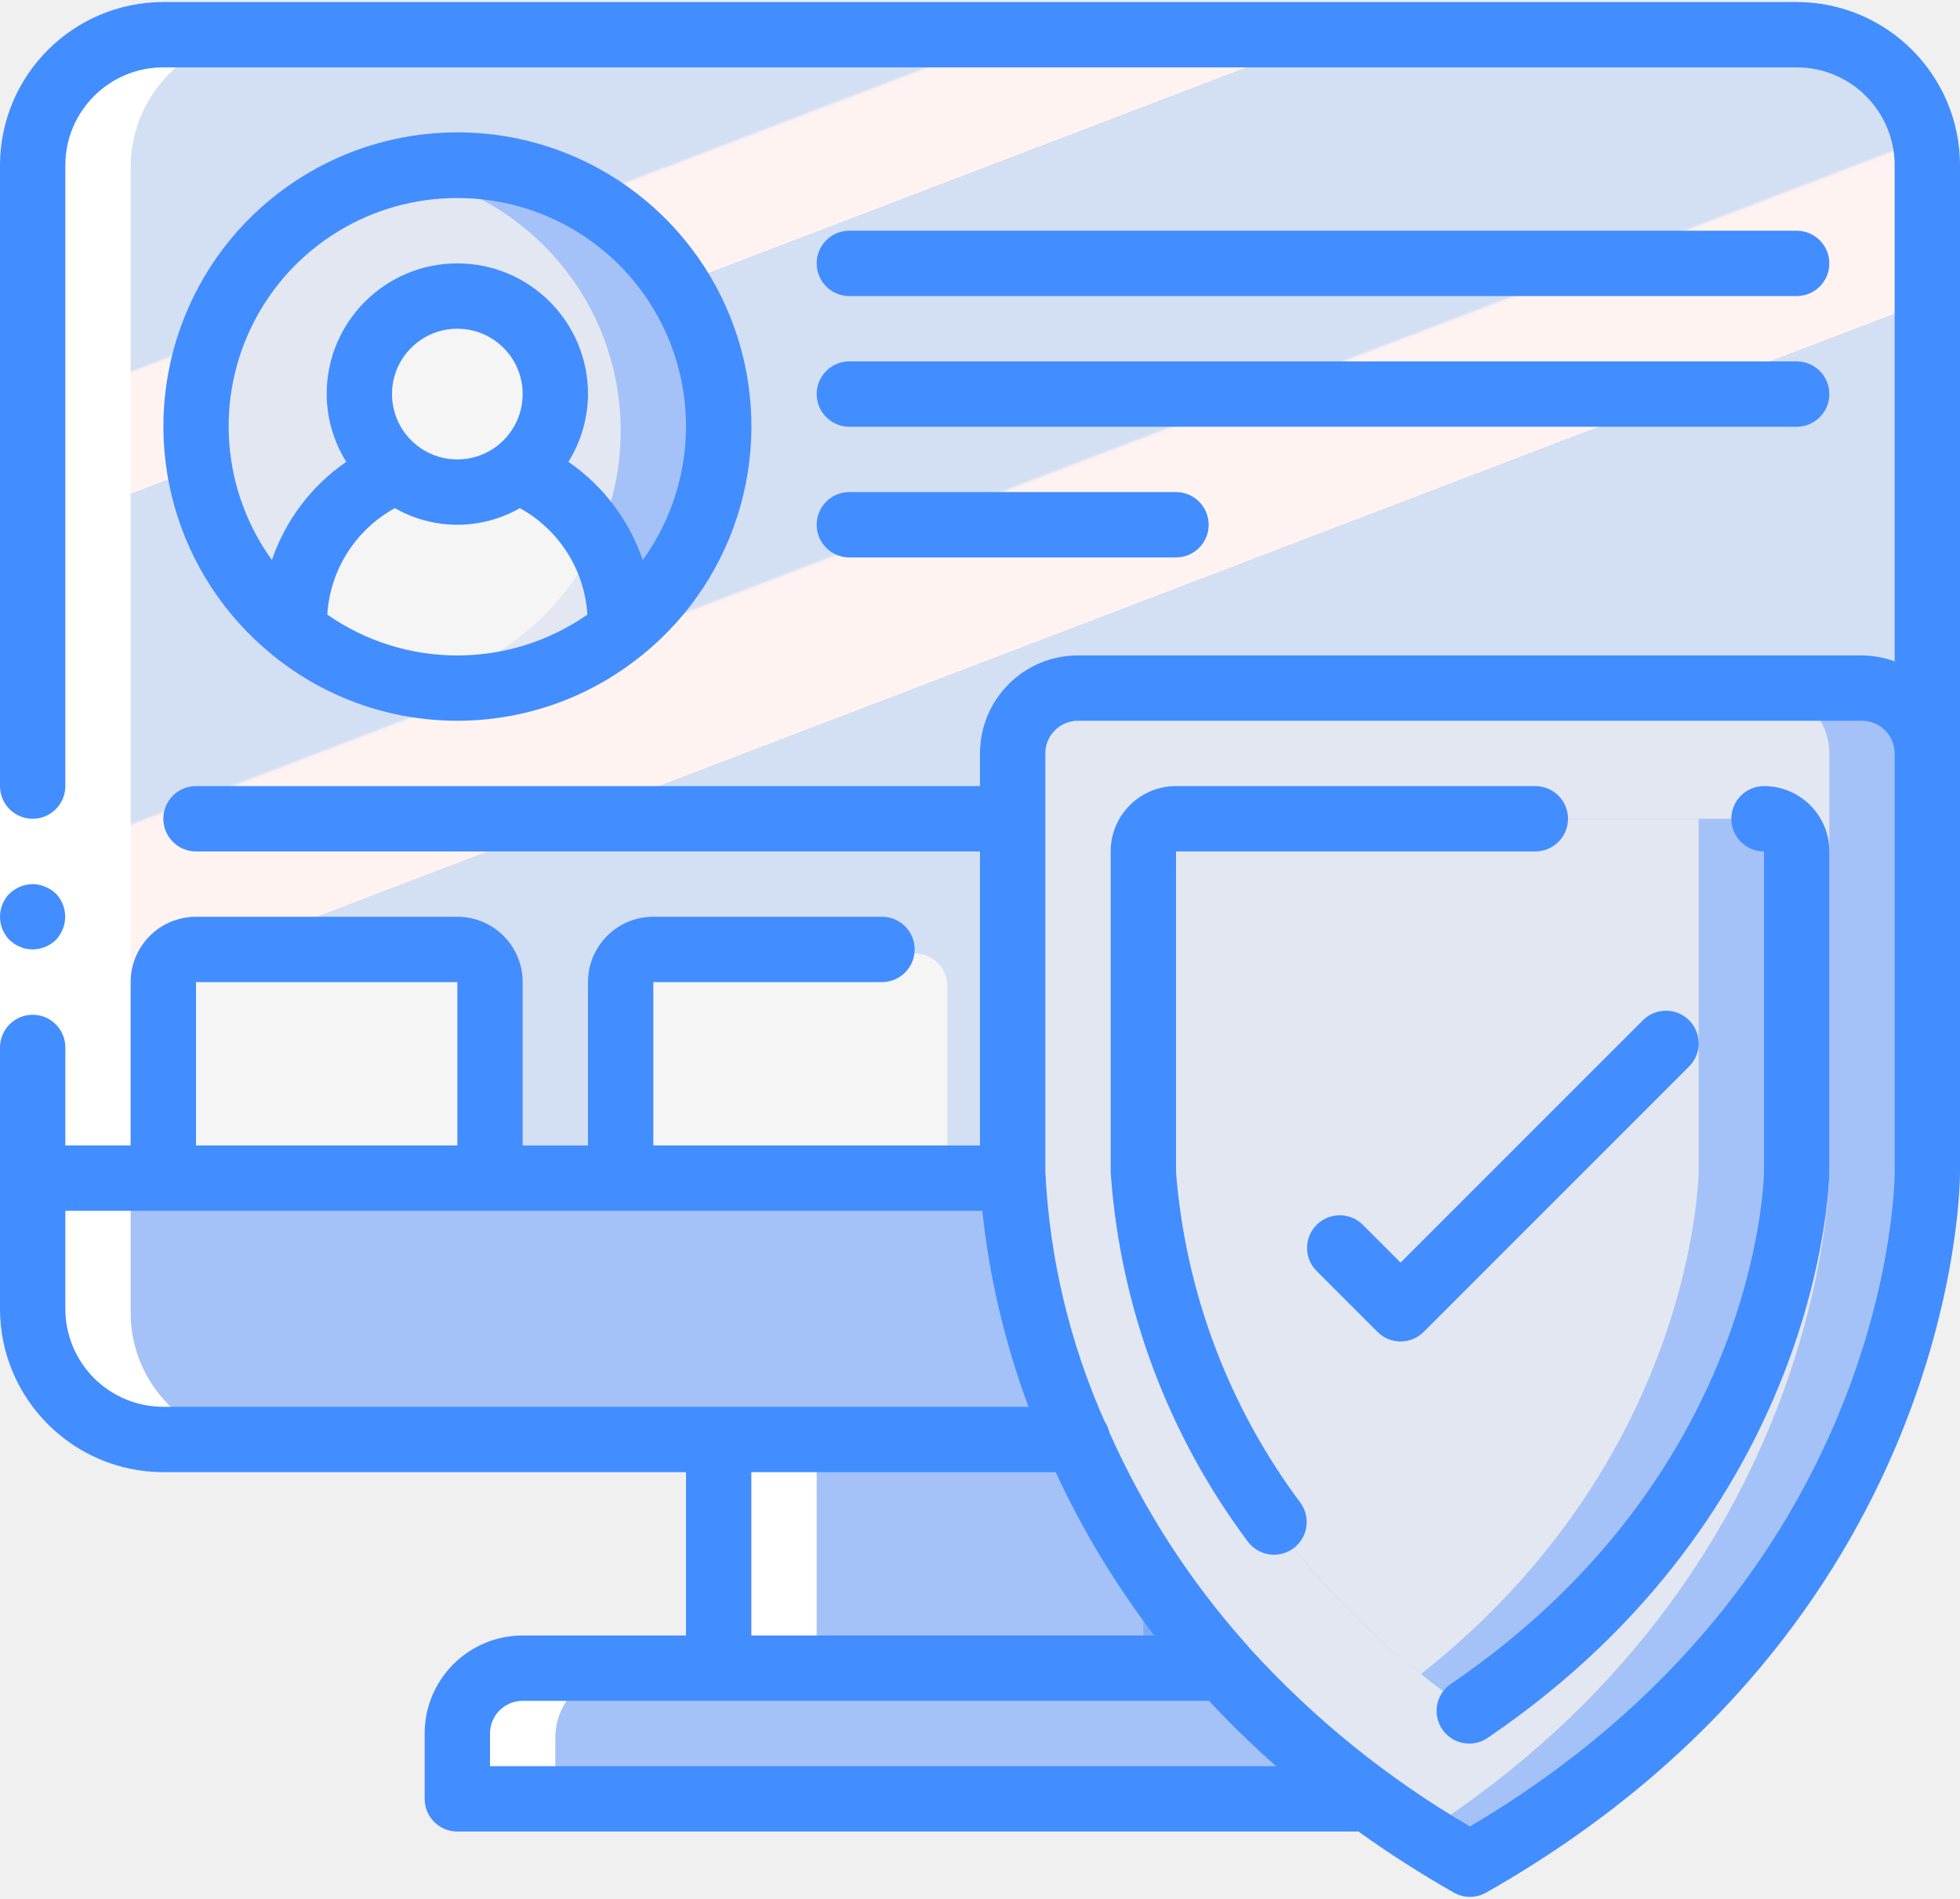
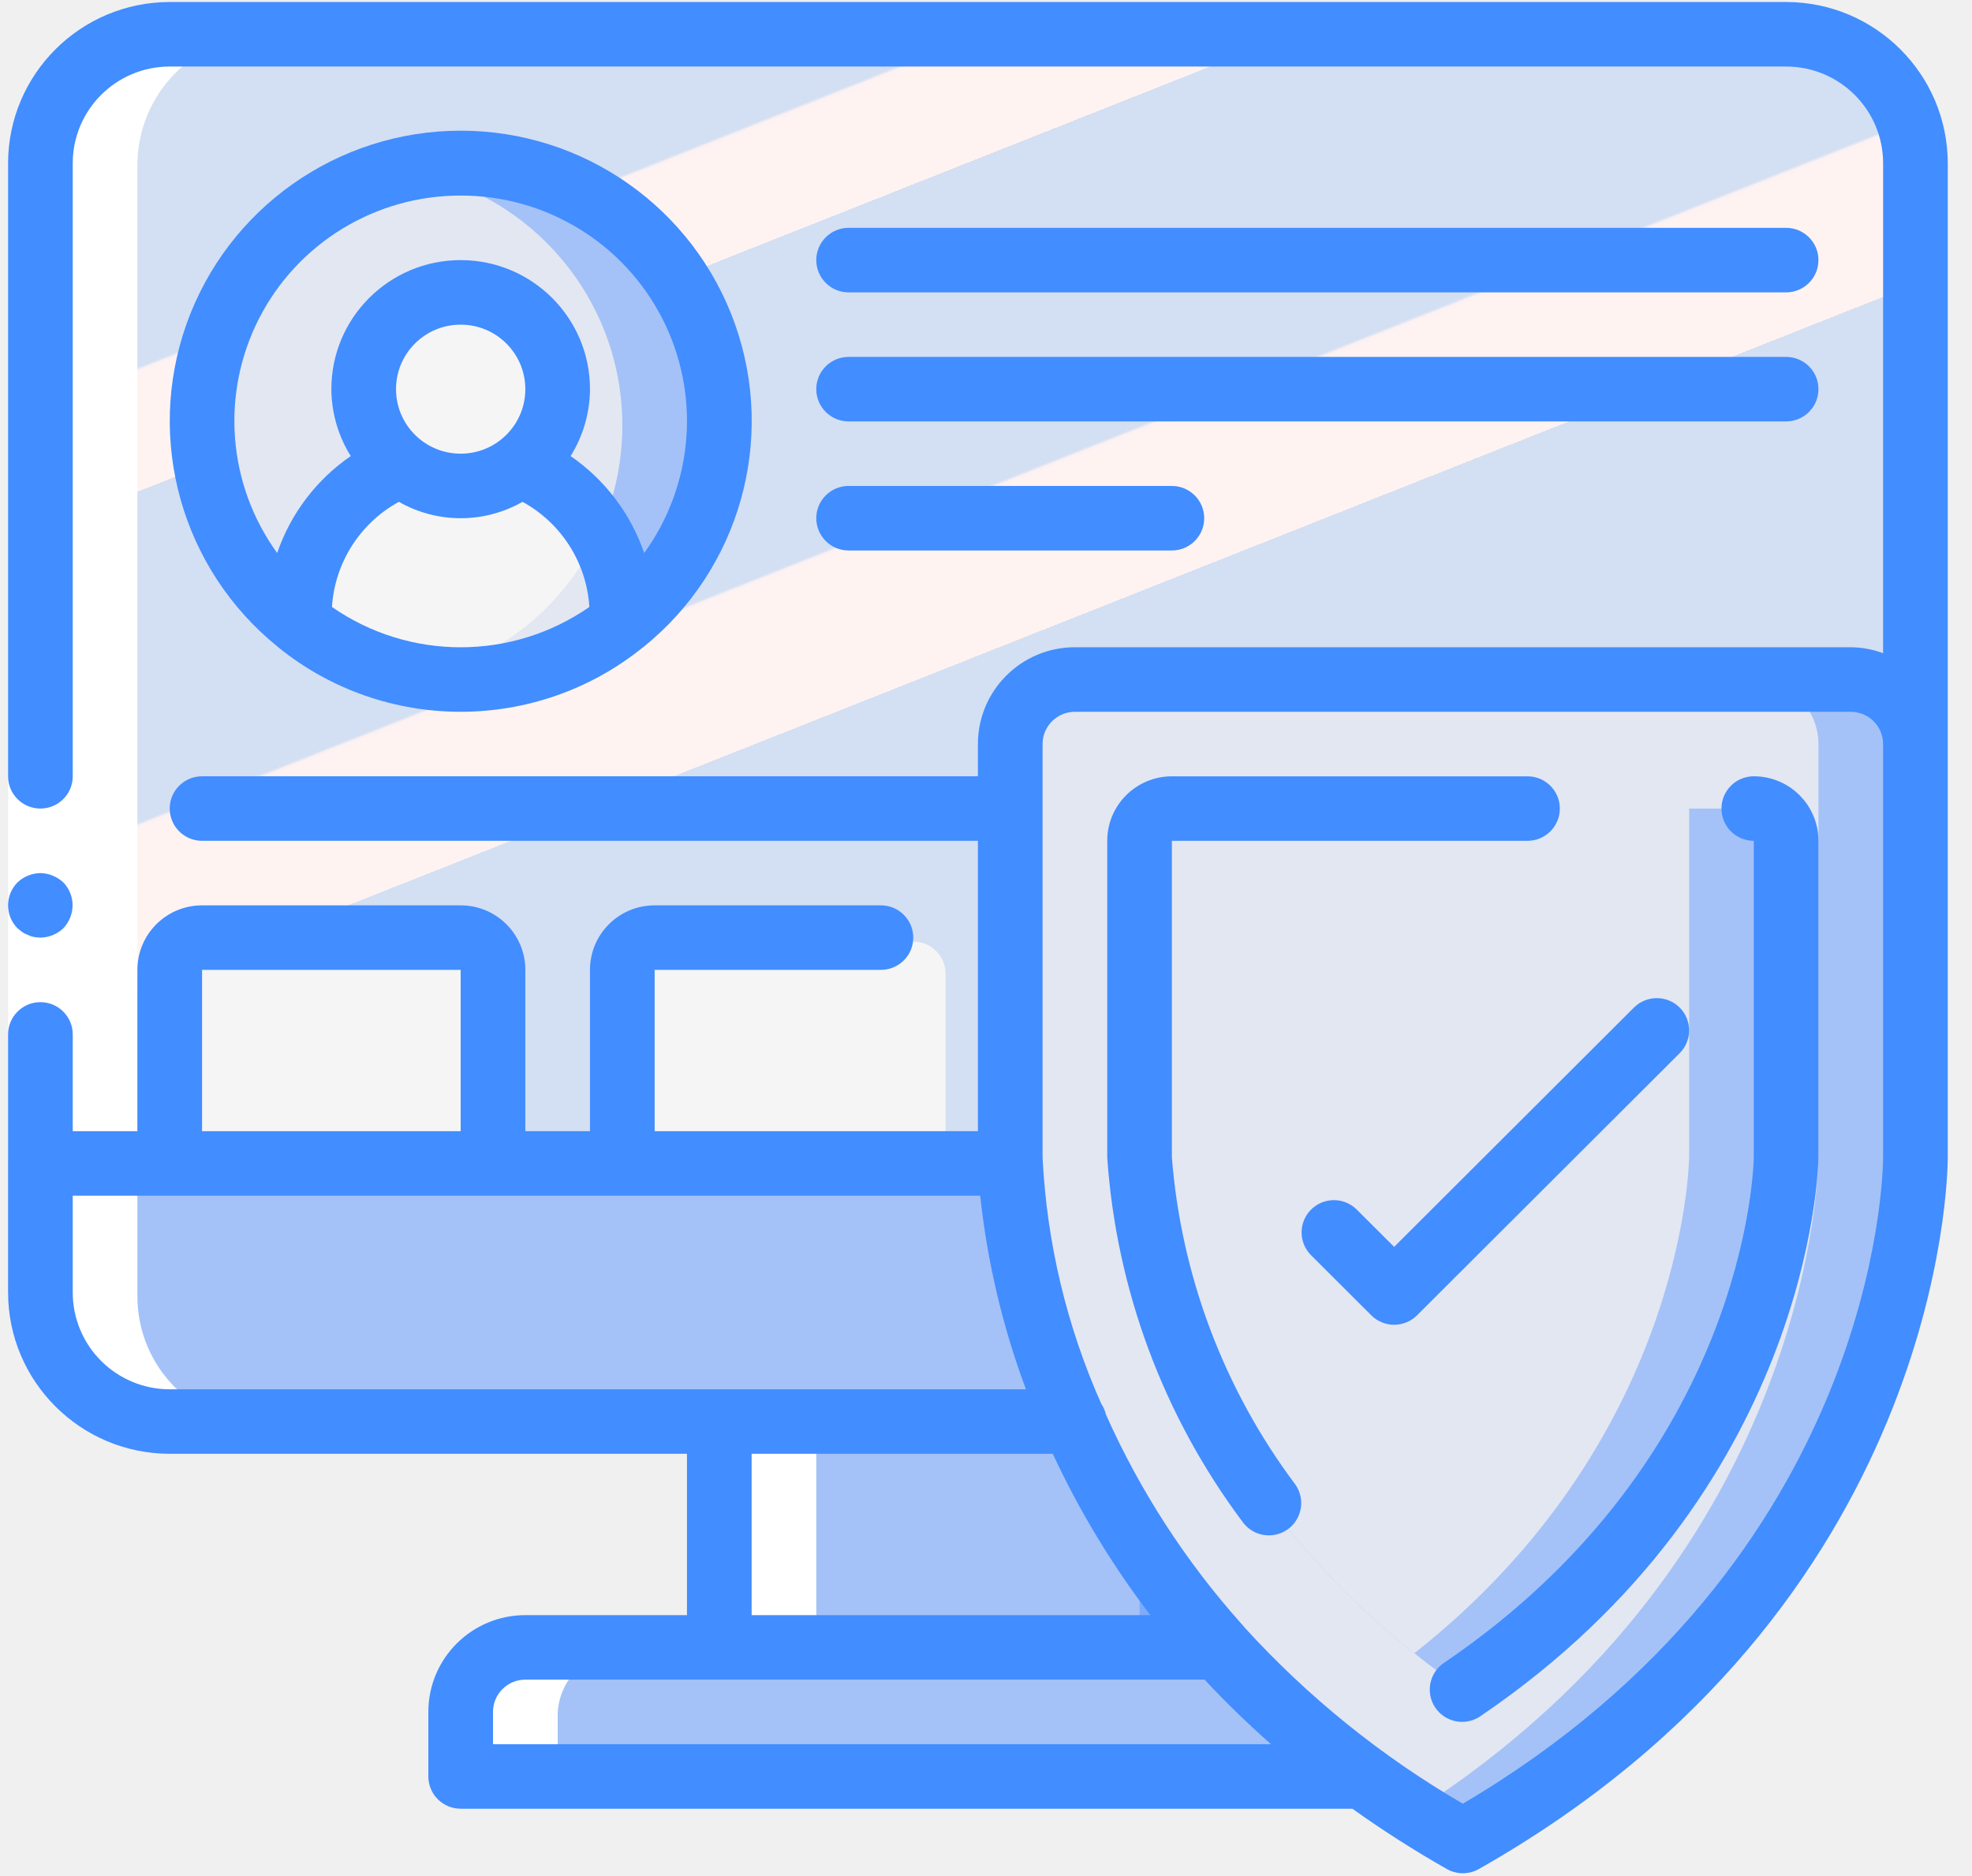
- <svg xmlns="http://www.w3.org/2000/svg" width="128px" height="124px" viewBox="0 0 128 124" version="1.1">
+ <svg xmlns="http://www.w3.org/2000/svg" width="61px" height="58px" viewBox="0 0 61 58" version="1.1">
  <defs>
    <linearGradient x1="10.452%" y1="-10.201%" x2="89.542%" y2="116.789%" id="linearGradient-1">
      <stop stop-color="#D3DFF2" offset="0%" />
      <stop stop-color="#D3DFF2" offset="17.2%" />
      <stop stop-color="#D3DFF2" offset="20%" />
      <stop stop-color="#DAE2F2" offset="20%" />
      <stop stop-color="#EBEAF2" offset="20.1%" />
      <stop stop-color="#F6EFF2" offset="20.1%" />
      <stop stop-color="#FDF2F2" offset="20.2%" />
      <stop stop-color="#FFF3F2" offset="20.5%" />
      <stop stop-color="#FFF3F2" offset="25.2%" />
      <stop stop-color="#FFF3F2" offset="26%" />
      <stop stop-color="#D3DFF2" offset="26%" />
      <stop stop-color="#D3DFF2" offset="39.7%" />
      <stop stop-color="#D3DFF2" offset="42%" />
      <stop stop-color="#DAE2F2" offset="42%" />
      <stop stop-color="#EBEAF2" offset="42.1%" />
      <stop stop-color="#F6EFF2" offset="42.1%" />
      <stop stop-color="#FDF2F2" offset="42.2%" />
      <stop stop-color="#FFF3F2" offset="42.5%" />
      <stop stop-color="#FFF3F2" offset="48.9%" />
      <stop stop-color="#FFF3F2" offset="50%" />
      <stop stop-color="#F8F0F2" offset="50%" />
      <stop stop-color="#E7E8F2" offset="50%" />
      <stop stop-color="#DCE3F2" offset="50%" />
      <stop stop-color="#D5E0F2" offset="50%" />
      <stop stop-color="#D3DFF2" offset="50.1%" />
      <stop stop-color="#D3DFF2" offset="70.6%" />
      <stop stop-color="#D3DFF2" offset="74%" />
      <stop stop-color="#FFF3F2" offset="74.1%" />
      <stop stop-color="#FFF3F2" offset="83.5%" />
      <stop stop-color="#FFF3F2" offset="85%" />
      <stop stop-color="#D3DFF2" offset="85.1%" />
    </linearGradient>
  </defs>
  <g id="Page-1" stroke="none" stroke-width="1" fill="none" fill-rule="evenodd">
-     <g id="Artboard" transform="translate(-2226, -9)">
-       <g id="protected-profile" transform="translate(2226, 9)">
+     <g id="Artboard" transform="translate(-389, -8)">
+       <g id="protected-profile" transform="translate(389.25, 8)">
        <g id="Group">
-           <g transform="translate(2, 2.25)" fill-rule="nonzero">
-             <rect id="Rectangle-path" fill="#7FABFA" x="44.934" y="92.005" width="34.133" height="14.933" />
-             <rect id="Rectangle-path" fill="#A4C2F7" x="44.934" y="92.005" width="27.733" height="14.933" />
-             <path d="M123.867,8.806 L123.868,77.072 L0.132,77.072 L0.134,8.806 C0.098,6.508 0.978,4.291 2.578,2.642 C4.179,0.993 6.369,0.049 8.667,0.016 L115.334,0.016 C117.631,0.049 119.822,0.994 121.422,2.642 C123.022,4.29 123.902,6.508 123.867,8.806 Z" id="Shape" fill="url(#linearGradient-1)" />
-             <path d="M123.867,74.939 L123.867,83.472 C123.867,88.185 120.046,92.005 115.334,92.005 L8.667,92.005 C3.954,92.005 0.134,88.185 0.134,83.472 L0.134,74.939 L123.867,74.939 Z" id="Shape" fill="#7FABFA" />
-             <path d="M117.467,74.939 L117.467,83.472 C117.467,88.185 113.646,92.005 108.933,92.005 L8.667,92.005 C3.954,92.005 0.134,88.185 0.134,83.472 L0.134,74.939 L117.467,74.939 Z" id="Shape" fill="#A4C2F7" />
-             <path d="M96.133,111.206 L96.133,115.472 L27.867,115.472 L27.867,111.206 C27.874,108.852 29.78,106.946 32.133,106.939 L91.867,106.939 C94.22,106.946 96.126,108.852 96.133,111.206 Z" id="Shape" fill="#7FABFA" />
-             <g transform="translate(10.75, 8.75)" fill="#A4C2F7" id="Shape">
-               <path d="M78.984,102.456 L78.984,106.722 L17.117,106.722 L17.117,102.456 C17.124,100.102 19.03,98.196 21.384,98.189 L74.717,98.189 C77.07,98.196 78.977,100.102 78.984,102.456 Z" />
-               <path d="M34.184,17.122 C34.184,26.548 26.543,34.189 17.117,34.189 C16.043,34.188 14.972,34.088 13.917,33.89 C5.861,32.363 0.029,25.322 0.029,17.122 C0.029,8.922 5.861,1.881 13.917,0.354 C14.972,0.157 16.043,0.057 17.117,0.056 C26.543,0.056 34.184,7.697 34.184,17.122 Z" />
+           <g transform="translate(0.9375, 1.052419)" fill-rule="nonzero">
+             <rect id="Rectangle-path" fill="#7FABFA" x="21.063" y="43.035" width="16" height="6.985" />
+             <rect id="Rectangle-path" fill="#A4C2F7" x="21.063" y="43.035" width="13" height="6.985" />
+             <path d="M58.063,4.119 L58.063,36.05 L0.062,36.05 L0.063,4.119 C0.046,3.044 0.458,2.007 1.209,1.236 C1.959,0.465 2.986,0.023 4.063,0.008 L54.063,0.008 C55.14,0.023 56.166,0.465 56.917,1.236 C57.667,2.007 58.079,3.044 58.063,4.119 Z" id="Shape" fill="url(#linearGradient-1)" />
+             <path d="M58.063,35.052 L58.063,39.043 C58.063,41.248 56.272,43.035 54.063,43.035 L4.063,43.035 C1.853,43.035 0.063,41.248 0.063,39.043 L0.063,35.052 L58.063,35.052 Z" id="Shape" fill="#7FABFA" />
+             <path d="M55.063,35.052 L55.063,39.043 C55.063,41.248 53.272,43.035 51.063,43.035 L4.063,43.035 C1.853,43.035 0.063,41.248 0.063,39.043 L0.063,35.052 L55.063,35.052 Z" id="Shape" fill="#A4C2F7" />
+             <path d="M45.063,52.015 L45.063,54.011 L13.063,54.011 L13.063,52.015 C13.066,50.915 13.959,50.023 15.063,50.02 L43.063,50.02 C44.166,50.023 45.059,50.915 45.063,52.015 Z" id="Shape" fill="#7FABFA" />
+             <g transform="translate(5.039062, 4.092742)" fill="#A4C2F7" id="Shape">
+               <path d="M37.024,47.923 L37.024,49.918 L8.023,49.918 L8.023,47.923 C8.027,46.822 8.92,45.93 10.024,45.927 L35.023,45.927 C36.127,45.93 37.02,46.822 37.024,47.923 Z" />
+               <path d="M16.024,8.009 C16.024,12.418 12.442,15.992 8.023,15.992 C7.52,15.991 7.018,15.944 6.523,15.852 C2.747,15.138 0.014,11.844 0.014,8.009 C0.014,4.173 2.747,0.88 6.523,0.166 C7.018,0.073 7.52,0.027 8.023,0.026 C12.442,0.026 16.024,3.6 16.024,8.009 Z" />
            </g>
-             <path d="M38.533,25.872 C38.546,34.062 32.732,41.103 24.688,42.64 L24.667,42.64 C24.262,42.555 23.878,42.469 23.494,42.363 C23.029,42.253 22.573,42.111 22.128,41.936 C21.68,41.787 21.233,41.595 20.806,41.403 C20.379,41.211 19.995,41.019 19.59,40.784 C19.558,40.779 19.528,40.764 19.505,40.742 C19.227,40.592 18.95,40.422 18.694,40.251 C18.523,40.144 18.352,40.038 18.182,39.91 C17.926,39.739 17.691,39.568 17.456,39.376 C17.373,39.327 17.295,39.269 17.222,39.206 C12.014,35.048 9.702,28.239 11.302,21.77 C12.902,15.3 18.121,10.354 24.667,9.104 C32.715,10.64 38.535,17.679 38.533,25.872 Z" id="Shape" fill="#E3E7F2" />
-             <g transform="translate(8.5, 17.25)" fill="#F5F5F5">
-               <circle id="Oval" cx="19.367" cy="6.489" r="6.4" />
-               <path d="M2.3,42.755 L19.367,42.755 C20.545,42.755 21.5,43.711 21.5,44.889 L21.5,57.689 L0.167,57.689 L0.167,44.889 C0.167,43.711 1.122,42.755 2.3,42.755 Z" id="Shape" />
-               <path d="M32.167,42.755 L49.233,42.755 C50.412,42.755 51.367,43.711 51.367,44.889 L51.367,57.689 L30.034,57.689 L30.034,44.889 C30.034,43.711 30.988,42.755 32.167,42.755 Z" id="Shape" />
+             <path d="M18.063,12.102 C18.068,15.932 15.343,19.225 11.573,19.945 L11.563,19.945 C11.373,19.905 11.193,19.865 11.013,19.815 C10.795,19.764 10.581,19.697 10.373,19.615 C10.163,19.546 9.953,19.456 9.753,19.366 C9.553,19.276 9.373,19.186 9.183,19.077 C9.168,19.074 9.154,19.067 9.143,19.057 C9.013,18.987 8.883,18.907 8.763,18.827 C8.683,18.777 8.603,18.727 8.523,18.667 C8.403,18.587 8.293,18.508 8.183,18.418 C8.144,18.395 8.107,18.368 8.073,18.338 C5.631,16.393 4.548,13.209 5.298,10.183 C6.048,7.157 8.494,4.843 11.563,4.258 C15.335,4.977 18.064,8.269 18.063,12.102 Z" id="Shape" fill="#E3E7F2" />
+             <g transform="translate(3.984375, 8.068548)" fill="#F5F5F5">
+               <ellipse id="Oval" cx="9.078" cy="3.035" rx="3" ry="2.994" />
+               <path d="M1.078,19.999 L9.078,19.999 C9.63,19.999 10.078,20.445 10.078,20.996 L10.078,26.983 L0.078,26.983 L0.078,20.996 C0.078,20.445 0.526,19.999 1.078,19.999 Z" id="Shape" />
+               <path d="M15.078,19.999 L23.078,19.999 C23.631,19.999 24.078,20.445 24.078,20.996 L24.078,26.983 L14.078,26.983 L14.078,20.996 C14.078,20.445 14.526,19.999 15.078,19.999 Z" id="Shape" />
            </g>
-             <path d="M38.533,38.672 C38.537,38.85 38.53,39.029 38.512,39.206 C35.491,41.623 31.736,42.94 27.867,42.939 C26.8,42.938 25.736,42.837 24.688,42.64 C30.076,41.597 34.637,38.035 36.955,33.061 C37.992,34.749 38.538,36.692 38.533,38.672 Z" id="Shape" fill="#E3E7F2" />
-             <path d="M36.955,33.062 C34.636,38.035 30.076,41.597 24.688,42.64 C24.283,42.555 23.877,42.469 23.493,42.363 C23.029,42.253 22.573,42.111 22.128,41.936 C21.68,41.787 21.232,41.595 20.805,41.403 C20.378,41.211 19.994,41.019 19.589,40.784 C19.557,40.779 19.527,40.764 19.504,40.742 C19.227,40.592 18.949,40.422 18.693,40.251 C18.523,40.144 18.352,40.038 18.181,39.91 C17.925,39.739 17.691,39.568 17.456,39.376 C17.373,39.327 17.294,39.269 17.221,39.206 C17.203,39.028 17.196,38.85 17.2,38.672 C17.212,34.312 19.859,30.392 23.899,28.752 L23.92,28.752 C26.227,30.601 29.507,30.601 31.813,28.752 L31.834,28.752 C33.944,29.627 35.733,31.132 36.955,33.062 Z" id="Shape" fill="#F5F5F5" />
-             <path d="M123.867,46.95 L123.867,74.278 C123.867,74.278 123.867,102.544 94,119.483 C92.891,118.864 91.824,118.203 90.8,117.541 C64.133,100.475 64.133,74.278 64.133,74.278 L64.133,46.95 C64.141,44.596 66.047,42.69 68.4,42.683 L119.6,42.683 C121.954,42.69 123.86,44.596 123.867,46.95 Z" id="Shape" fill="#A4C2F7" />
-             <path d="M117.467,46.95 L117.467,74.278 C117.467,74.278 117.467,100.475 90.8,117.541 C64.133,100.475 64.133,74.278 64.133,74.278 L64.133,46.95 C64.141,44.596 66.047,42.69 68.4,42.683 L113.2,42.683 C115.554,42.69 117.46,44.596 117.467,46.95 Z" id="Shape" fill="#E3E7F2" />
-             <path d="M115.334,51.216 L115.334,74.278 C115.312,75.131 114.757,95.291 94,109.435 C92.862,108.667 91.796,107.877 90.8,107.067 C72.901,92.944 72.667,74.491 72.667,74.278 L72.667,51.216 L115.334,51.216 Z" id="Shape" fill="#A4C2F7" />
-             <path d="M108.933,51.216 L108.933,74.278 C108.912,75.088 108.421,93.157 90.8,107.067 C72.901,92.944 72.667,74.491 72.667,74.278 L72.667,51.216 L108.933,51.216 Z" id="Shape" fill="#E3E7F2" />
+             <path d="M18.063,18.089 C18.064,18.172 18.061,18.255 18.053,18.338 C16.636,19.469 14.876,20.085 13.063,20.084 C12.563,20.084 12.064,20.037 11.573,19.945 C14.098,19.457 16.236,17.791 17.323,15.464 C17.809,16.254 18.065,17.162 18.063,18.089 Z" id="Shape" fill="#E3E7F2" />
+             <path d="M17.323,15.464 C16.236,17.791 14.098,19.457 11.572,19.945 C11.383,19.905 11.192,19.865 11.012,19.815 C10.795,19.764 10.581,19.697 10.373,19.615 C10.162,19.546 9.953,19.456 9.752,19.366 C9.552,19.276 9.372,19.186 9.182,19.077 C9.167,19.074 9.154,19.067 9.143,19.057 C9.013,18.987 8.882,18.907 8.762,18.827 C8.682,18.777 8.602,18.727 8.522,18.667 C8.402,18.587 8.292,18.508 8.182,18.418 C8.143,18.395 8.107,18.368 8.072,18.338 C8.064,18.255 8.061,18.172 8.062,18.089 C8.068,16.049 9.309,14.216 11.203,13.449 L11.213,13.449 C12.294,14.313 13.831,14.313 14.912,13.449 L14.922,13.449 C15.911,13.858 16.75,14.562 17.323,15.464 Z" id="Shape" fill="#F5F5F5" />
+             <path d="M58.063,21.96 L58.063,34.743 C58.063,34.743 58.063,47.964 44.062,55.887 C43.543,55.598 43.042,55.288 42.562,54.979 C30.063,46.996 30.063,34.743 30.063,34.743 L30.063,21.96 C30.066,20.859 30.959,19.968 32.063,19.965 L56.063,19.965 C57.166,19.968 58.059,20.859 58.063,21.96 Z" id="Shape" fill="#A4C2F7" />
+             <path d="M55.063,21.96 L55.063,34.743 C55.063,34.743 55.063,46.996 42.562,54.979 C30.063,46.996 30.063,34.743 30.063,34.743 L30.063,21.96 C30.066,20.859 30.959,19.968 32.063,19.965 L53.063,19.965 C54.166,19.968 55.059,20.859 55.063,21.96 Z" id="Shape" fill="#E3E7F2" />
+             <path d="M54.063,23.956 L54.063,34.743 C54.053,35.142 53.793,44.571 44.063,51.187 C43.529,50.828 43.029,50.459 42.563,50.08 C34.173,43.474 34.063,34.842 34.063,34.743 L34.063,23.956 L54.063,23.956 Z" id="Shape" fill="#A4C2F7" />
+             <path d="M51.063,23.956 L51.063,34.743 C51.053,35.122 50.823,43.574 42.563,50.08 C34.173,43.474 34.063,34.842 34.063,34.743 L34.063,23.956 L51.063,23.956 Z" id="Shape" fill="#E3E7F2" />
            <g fill="#FFFFFF">
-               <path d="M8.667,92.005 L15.067,92.005 C10.354,92.005 6.534,88.185 6.534,83.472 L6.534,8.806 C6.498,6.508 7.378,4.291 8.978,2.642 C10.579,0.993 12.769,0.049 15.067,0.016 L8.667,0.016 C6.369,0.049 4.179,0.994 2.578,2.642 C0.978,4.29 0.098,6.508 0.134,8.806 L0.134,83.472 C0.134,88.185 3.954,92.005 8.667,92.005 Z" id="Shape" />
-               <path d="M34.267,111.206 C34.274,108.852 36.18,106.946 38.533,106.939 L32.133,106.939 C29.78,106.946 27.874,108.852 27.867,111.206 L27.867,115.472 L34.267,115.472 L34.267,111.206 Z" id="Shape" />
-               <rect id="Rectangle-path" x="44.934" y="92.005" width="6.4" height="14.933" />
+               <path d="M4.063,43.035 L7.063,43.035 C4.853,43.035 3.063,41.248 3.063,39.043 L3.063,4.119 C3.046,3.044 3.458,2.007 4.209,1.236 C4.959,0.465 5.986,0.023 7.063,0.008 L4.063,0.008 C2.986,0.023 1.959,0.465 1.209,1.236 C0.458,2.007 0.046,3.044 0.063,4.119 L0.063,39.043 C0.063,41.248 1.853,43.035 4.063,43.035 Z" id="Shape" />
+               <path d="M16.063,52.015 C16.066,50.915 16.959,50.023 18.063,50.02 L15.063,50.02 C13.959,50.023 13.066,50.915 13.063,52.015 L13.063,54.011 L16.063,54.011 L16.063,52.015 Z" id="Shape" />
+               <rect id="Rectangle-path" x="21.063" y="43.035" width="3" height="6.985" />
            </g>
          </g>
          <g fill-rule="nonzero">
-             <polygon id="Shape" fill="#FFFFFF" points="0 76.933 0 49.2 0 10.8 4.267 10.8 4.267 49.2 4.267 76.933" />
+             <polygon id="Shape" fill="#FFFFFF" points="0 35.985 0 23.013 0 5.051 2 5.051 2 23.013 2 35.985" />
            <g fill="#428DFF" id="Shape">
-               <path d="M1.323,61.829 C1.444,61.891 1.573,61.934 1.707,61.957 C1.848,61.98 1.99,61.995 2.134,61.999 C2.698,61.991 3.239,61.77 3.648,61.381 C3.841,61.177 3.993,60.938 4.096,60.677 C4.418,59.881 4.243,58.971 3.648,58.352 C3.444,58.159 3.205,58.007 2.944,57.904 C2.688,57.794 2.412,57.736 2.134,57.733 C1.569,57.741 1.028,57.962 0.619,58.352 C-0.206,59.193 -0.206,60.539 0.619,61.381 L0.939,61.637 C1.058,61.718 1.187,61.782 1.323,61.829 Z" />
-               <path d="M117.334,0.133 L10.667,0.133 C4.779,0.14 0.007,4.911 0,10.8 L0,51.333 C0,52.511 0.955,53.466 2.133,53.466 C3.311,53.466 4.266,52.511 4.266,51.333 L4.266,10.8 C4.266,7.265 7.132,4.399 10.666,4.399 L117.333,4.399 C120.868,4.399 123.733,7.265 123.733,10.8 L123.733,43.192 C123.05,42.939 122.328,42.806 121.6,42.8 L70.4,42.8 C66.865,42.8 64,45.665 64,49.2 L64,51.333 L12.8,51.333 C11.622,51.333 10.667,52.288 10.667,53.466 C10.667,54.644 11.622,55.599 12.8,55.599 L64,55.599 L64,74.799 L42.667,74.799 L42.667,64.132 L57.6,64.132 C58.778,64.132 59.733,63.178 59.733,61.999 C59.733,60.821 58.778,59.866 57.6,59.866 L42.667,59.866 C40.31,59.866 38.4,61.776 38.4,64.133 L38.4,74.799 L34.133,74.799 L34.133,64.133 C34.133,61.776 32.223,59.866 29.866,59.866 L12.8,59.866 C10.444,59.866 8.533,61.776 8.533,64.133 L8.533,74.799 L4.267,74.799 L4.267,68.4 C4.267,67.221 3.312,66.266 2.134,66.266 C0.956,66.266 0,67.221 0,68.4 L0,85.466 C0.007,91.354 4.779,96.126 10.667,96.133 L44.8,96.133 L44.8,106.8 L34.133,106.8 C30.599,106.8 27.733,109.665 27.733,113.2 L27.733,117.466 C27.733,118.645 28.689,119.6 29.866,119.6 L88.71,119.6 C90.719,121.037 92.8,122.368 94.946,123.589 C95.6,123.96 96.4,123.96 97.054,123.589 C127.648,106.225 128,77.741 128,76.536 L128,10.8 C127.993,4.911 123.222,0.14 117.334,0.133 Z M12.8,64.133 L29.867,64.133 L29.867,74.799 L12.8,74.799 L12.8,64.133 Z M4.267,85.466 L4.267,79.066 L64.151,79.066 C64.618,83.442 65.633,87.743 67.17,91.866 L10.667,91.866 C8.969,91.866 7.341,91.192 6.141,89.992 C4.941,88.791 4.267,87.163 4.267,85.466 Z M49.067,96.133 L68.941,96.133 C70.693,99.912 72.853,103.489 75.382,106.799 L49.067,106.799 L49.067,96.133 Z M32,115.333 L32,113.2 C32,112.021 32.955,111.066 34.133,111.066 L78.961,111.066 C80.294,112.508 81.76,113.933 83.338,115.333 L32,115.333 L32,115.333 Z M123.734,76.534 C123.734,77.624 123.322,103.13 96,119.269 C90.632,116.144 85.774,112.214 81.596,107.617 C81.532,107.527 81.461,107.442 81.383,107.365 C77.706,103.244 74.691,98.577 72.446,93.53 C72.389,93.278 72.285,93.039 72.141,92.824 C69.856,87.68 68.542,82.158 68.267,76.536 L68.267,49.2 C68.267,48.021 69.222,47.066 70.4,47.066 L121.6,47.066 C122.778,47.066 123.734,48.022 123.734,49.2 L123.734,76.534 Z" />
-               <path d="M17.799,42.78 L17.839,42.81 C24.834,48.471 34.829,48.486 41.841,42.849 C41.877,42.825 41.911,42.799 41.944,42.772 C48.27,37.656 50.685,29.109 47.972,21.439 C45.259,13.77 38.007,8.642 29.871,8.642 C21.736,8.642 14.483,13.77 11.77,21.439 C9.057,29.109 11.472,37.656 17.799,42.772 L17.799,42.78 Z M21.374,40.133 C21.557,37.212 23.224,34.589 25.79,33.182 C28.317,34.629 31.421,34.629 33.948,33.182 C36.513,34.59 38.178,37.214 38.359,40.135 C33.256,43.691 26.477,43.691 21.374,40.135 L21.374,40.133 Z M29.867,30 C27.51,30 25.6,28.089 25.6,25.733 C25.6,23.376 27.51,21.466 29.867,21.466 C32.223,21.466 34.133,23.376 34.133,25.733 C34.133,28.089 32.223,30 29.867,30 Z M29.867,12.933 C35.471,12.922 40.606,16.055 43.161,21.043 C45.717,26.03 45.258,32.029 41.975,36.57 C41.088,33.967 39.386,31.718 37.12,30.157 C37.948,28.83 38.392,27.298 38.4,25.733 C38.4,21.02 34.58,17.2 29.867,17.2 C25.154,17.2 21.334,21.02 21.334,25.733 C21.342,27.298 21.785,28.829 22.613,30.157 C20.348,31.718 18.645,33.966 17.758,36.57 C14.475,32.029 14.017,26.03 16.572,21.042 C19.127,16.055 24.263,12.922 29.867,12.933 Z" />
-               <path d="M55.467,19.333 L117.334,19.333 C118.512,19.333 119.467,18.378 119.467,17.2 C119.467,16.021 118.512,15.066 117.334,15.066 L55.467,15.066 C54.288,15.066 53.334,16.021 53.334,17.2 C53.334,18.378 54.288,19.333 55.467,19.333 Z" />
-               <path d="M55.467,27.866 L117.334,27.866 C118.512,27.866 119.467,26.911 119.467,25.733 C119.467,24.555 118.512,23.6 117.334,23.6 L55.467,23.6 C54.288,23.6 53.334,24.555 53.334,25.733 C53.334,26.911 54.288,27.866 55.467,27.866 Z" />
-               <path d="M55.467,36.4 L76.8,36.4 C77.978,36.4 78.933,35.444 78.933,34.266 C78.933,33.088 77.978,32.133 76.8,32.133 L55.467,32.133 C54.288,32.133 53.334,33.088 53.334,34.266 C53.334,35.444 54.288,36.4 55.467,36.4 Z" />
-               <path d="M115.2,51.333 C114.022,51.333 113.067,52.288 113.067,53.466 C113.067,54.644 114.022,55.599 115.2,55.599 L115.2,76.506 C115.188,77.31 114.656,96.393 94.799,109.929 C94.146,110.348 93.772,111.089 93.823,111.864 C93.874,112.638 94.341,113.324 95.043,113.654 C95.746,113.985 96.572,113.908 97.201,113.453 C118.865,98.693 119.452,77.466 119.467,76.536 L119.467,55.599 C119.467,53.243 117.556,51.333 115.2,51.333 Z" />
-               <path d="M76.8,76.536 L76.8,55.599 L100.267,55.599 C101.445,55.599 102.4,54.644 102.4,53.466 C102.4,52.288 101.445,51.333 100.267,51.333 L76.8,51.333 C74.444,51.333 72.534,53.243 72.534,55.6 L72.534,76.536 C73.132,85.264 76.236,93.634 81.472,100.643 C81.92,101.26 82.662,101.592 83.421,101.513 C84.179,101.434 84.838,100.957 85.149,100.261 C85.46,99.565 85.376,98.756 84.928,98.138 C80.233,91.85 77.414,84.36 76.8,76.536 Z" />
-               <path d="M110.308,66.624 C109.475,65.792 108.125,65.792 107.292,66.624 L91.467,82.45 L88.975,79.958 C88.138,79.149 86.808,79.161 85.985,79.984 C85.162,80.807 85.15,82.137 85.959,82.974 L89.959,86.974 C90.792,87.807 92.142,87.807 92.975,86.974 L110.308,69.641 C111.141,68.808 111.141,67.457 110.308,66.624 Z" />
+               <path d="M0.62,28.92 C0.677,28.949 0.737,28.969 0.8,28.98 C0.866,28.991 0.933,28.998 1,29 C1.265,28.996 1.518,28.893 1.71,28.71 C1.8,28.615 1.872,28.503 1.92,28.381 C2.071,28.009 1.989,27.583 1.71,27.293 C1.614,27.203 1.502,27.132 1.38,27.084 C1.26,27.033 1.131,27.006 1,27.004 C0.735,27.008 0.482,27.111 0.29,27.293 C-0.097,27.687 -0.097,28.317 0.29,28.71 L0.44,28.83 C0.496,28.868 0.556,28.898 0.62,28.92 Z" />
+               <path d="M55,0.062 L5,0.062 C2.24,0.065 0.003,2.297 0,5.051 L0,24.01 C0,24.562 0.448,25.008 1,25.008 C1.552,25.008 2,24.562 2,24.01 L2,5.051 C2,3.398 3.343,2.058 5,2.058 L55,2.058 C56.657,2.058 58,3.398 58,5.051 L58,20.203 C57.68,20.084 57.341,20.022 57,20.019 L33,20.019 C31.343,20.019 30,21.359 30,23.013 L30,24.01 L6,24.01 C5.448,24.01 5,24.457 5,25.008 C5,25.559 5.448,26.006 6,26.006 L30,26.006 L30,34.987 L20,34.987 L20,29.997 L27,29.997 C27.552,29.997 28,29.551 28,29 C28,28.449 27.552,28.002 27,28.002 L20,28.002 C18.895,28.002 18,28.895 18,29.998 L18,34.987 L16,34.987 L16,29.998 C16,28.895 15.105,28.002 14,28.002 L6,28.002 C4.895,28.002 4,28.895 4,29.998 L4,34.987 L2,34.987 L2,31.993 C2,31.442 1.552,30.996 1,30.996 C0.448,30.996 0,31.442 0,31.993 L0,39.976 C0.003,42.73 2.24,44.962 5,44.965 L21,44.965 L21,49.955 L16,49.955 C14.343,49.955 13,51.295 13,52.948 L13,54.944 C13,55.495 13.448,55.942 14,55.942 L41.583,55.942 C42.524,56.614 43.5,57.237 44.506,57.808 C44.812,57.981 45.188,57.981 45.494,57.808 C59.835,49.686 60,36.363 60,35.799 L60,5.051 C59.997,2.297 57.76,0.065 55,0.062 Z M6,29.998 L14,29.998 L14,34.987 L6,34.987 L6,29.998 Z M2,39.976 L2,36.983 L30.071,36.983 C30.29,39.029 30.765,41.041 31.486,42.97 L5,42.97 C4.204,42.97 3.441,42.654 2.879,42.093 C2.316,41.532 2,40.77 2,39.976 Z M23,44.965 L32.316,44.965 C33.137,46.733 34.15,48.406 35.335,49.955 L23,49.955 L23,44.965 Z M15,53.946 L15,52.948 C15,52.397 15.448,51.95 16,51.95 L37.013,51.95 C37.638,52.625 38.325,53.291 39.065,53.946 L15,53.946 L15,53.946 Z M58,35.798 C58,36.308 57.807,48.238 45,55.787 C42.484,54.325 40.207,52.487 38.248,50.337 C38.218,50.295 38.185,50.255 38.148,50.219 C36.425,48.291 35.011,46.108 33.959,43.748 C33.932,43.63 33.884,43.518 33.816,43.418 C32.745,41.012 32.129,38.429 32,35.799 L32,23.013 C32,22.462 32.448,22.015 33,22.015 L57,22.015 C57.552,22.015 58,22.462 58,23.013 L58,35.798 Z" />
+               <path d="M8.343,20.01 L8.362,20.024 C11.641,22.672 16.326,22.679 19.613,20.042 C19.63,20.031 19.646,20.019 19.661,20.006 C22.626,17.613 23.759,13.616 22.487,10.028 C21.215,6.441 17.816,4.042 14.002,4.042 C10.189,4.042 6.789,6.441 5.517,10.028 C4.245,13.616 5.378,17.613 8.343,20.006 L8.343,20.01 Z M10.019,18.772 C10.105,17.406 10.886,16.179 12.089,15.521 C13.274,16.197 14.729,16.197 15.913,15.521 C17.116,16.179 17.896,17.407 17.981,18.773 C15.589,20.436 12.411,20.436 10.019,18.773 L10.019,18.772 Z M14,14.032 C12.895,14.032 12,13.139 12,12.036 C12,10.934 12.895,10.041 14,10.041 C15.105,10.041 16,10.934 16,12.036 C16,13.139 15.105,14.032 14,14.032 Z M14,6.049 C16.627,6.044 19.034,7.51 20.232,9.842 C21.43,12.175 21.215,14.981 19.676,17.105 C19.26,15.888 18.462,14.836 17.4,14.106 C17.788,13.485 17.996,12.768 18,12.036 C18,9.832 16.209,8.045 14,8.045 C11.791,8.045 10,9.832 10,12.036 C10.004,12.768 10.212,13.485 10.6,14.106 C9.538,14.836 8.74,15.887 8.324,17.105 C6.785,14.981 6.571,12.175 7.768,9.842 C8.966,7.509 11.373,6.044 14,6.049 Z" />
+               <path d="M26,9.043 L55,9.043 C55.552,9.043 56,8.596 56,8.045 C56,7.494 55.552,7.047 55,7.047 L26,7.047 C25.448,7.047 25,7.494 25,8.045 C25,8.596 25.448,9.043 26,9.043 Z" />
+               <path d="M26,13.034 L55,13.034 C55.552,13.034 56,12.587 56,12.036 C56,11.485 55.552,11.039 55,11.039 L26,11.039 C25.448,11.039 25,11.485 25,12.036 C25,12.587 25.448,13.034 26,13.034 Z" />
+               <path d="M26,17.026 L36,17.026 C36.552,17.026 37,16.579 37,16.028 C37,15.477 36.552,15.03 36,15.03 L26,15.03 C25.448,15.03 25,15.477 25,16.028 C25,16.579 25.448,17.026 26,17.026 Z" />
+               <path d="M54,24.01 C53.448,24.01 53,24.457 53,25.008 C53,25.559 53.448,26.006 54,26.006 L54,35.785 C53.994,36.161 53.745,45.087 44.437,51.418 C44.131,51.615 43.956,51.961 43.98,52.323 C44.003,52.686 44.222,53.006 44.552,53.161 C44.881,53.316 45.268,53.279 45.563,53.067 C55.718,46.163 55.993,36.234 56,35.799 L56,26.006 C56,24.904 55.105,24.01 54,24.01 Z" />
+               <path d="M36,35.799 L36,26.006 L47,26.006 C47.552,26.006 48,25.559 48,25.008 C48,24.457 47.552,24.011 47,24.011 L36,24.011 C34.896,24.011 34,24.904 34,26.006 L34,35.799 C34.281,39.882 35.736,43.797 38.19,47.075 C38.4,47.364 38.748,47.519 39.103,47.482 C39.459,47.445 39.768,47.222 39.913,46.896 C40.059,46.571 40.02,46.192 39.81,45.903 C37.609,42.962 36.288,39.459 36,35.799 Z" />
+               <path d="M51.707,31.163 C51.317,30.774 50.684,30.774 50.293,31.163 L42.875,38.565 L41.707,37.4 C41.315,37.021 40.691,37.027 40.305,37.412 C39.92,37.797 39.914,38.419 40.293,38.811 L42.168,40.682 C42.559,41.071 43.192,41.071 43.582,40.682 L51.707,32.574 C52.097,32.184 52.097,31.553 51.707,31.163 Z" />
            </g>
          </g>
        </g>
      </g>
    </g>
  </g>
</svg>
